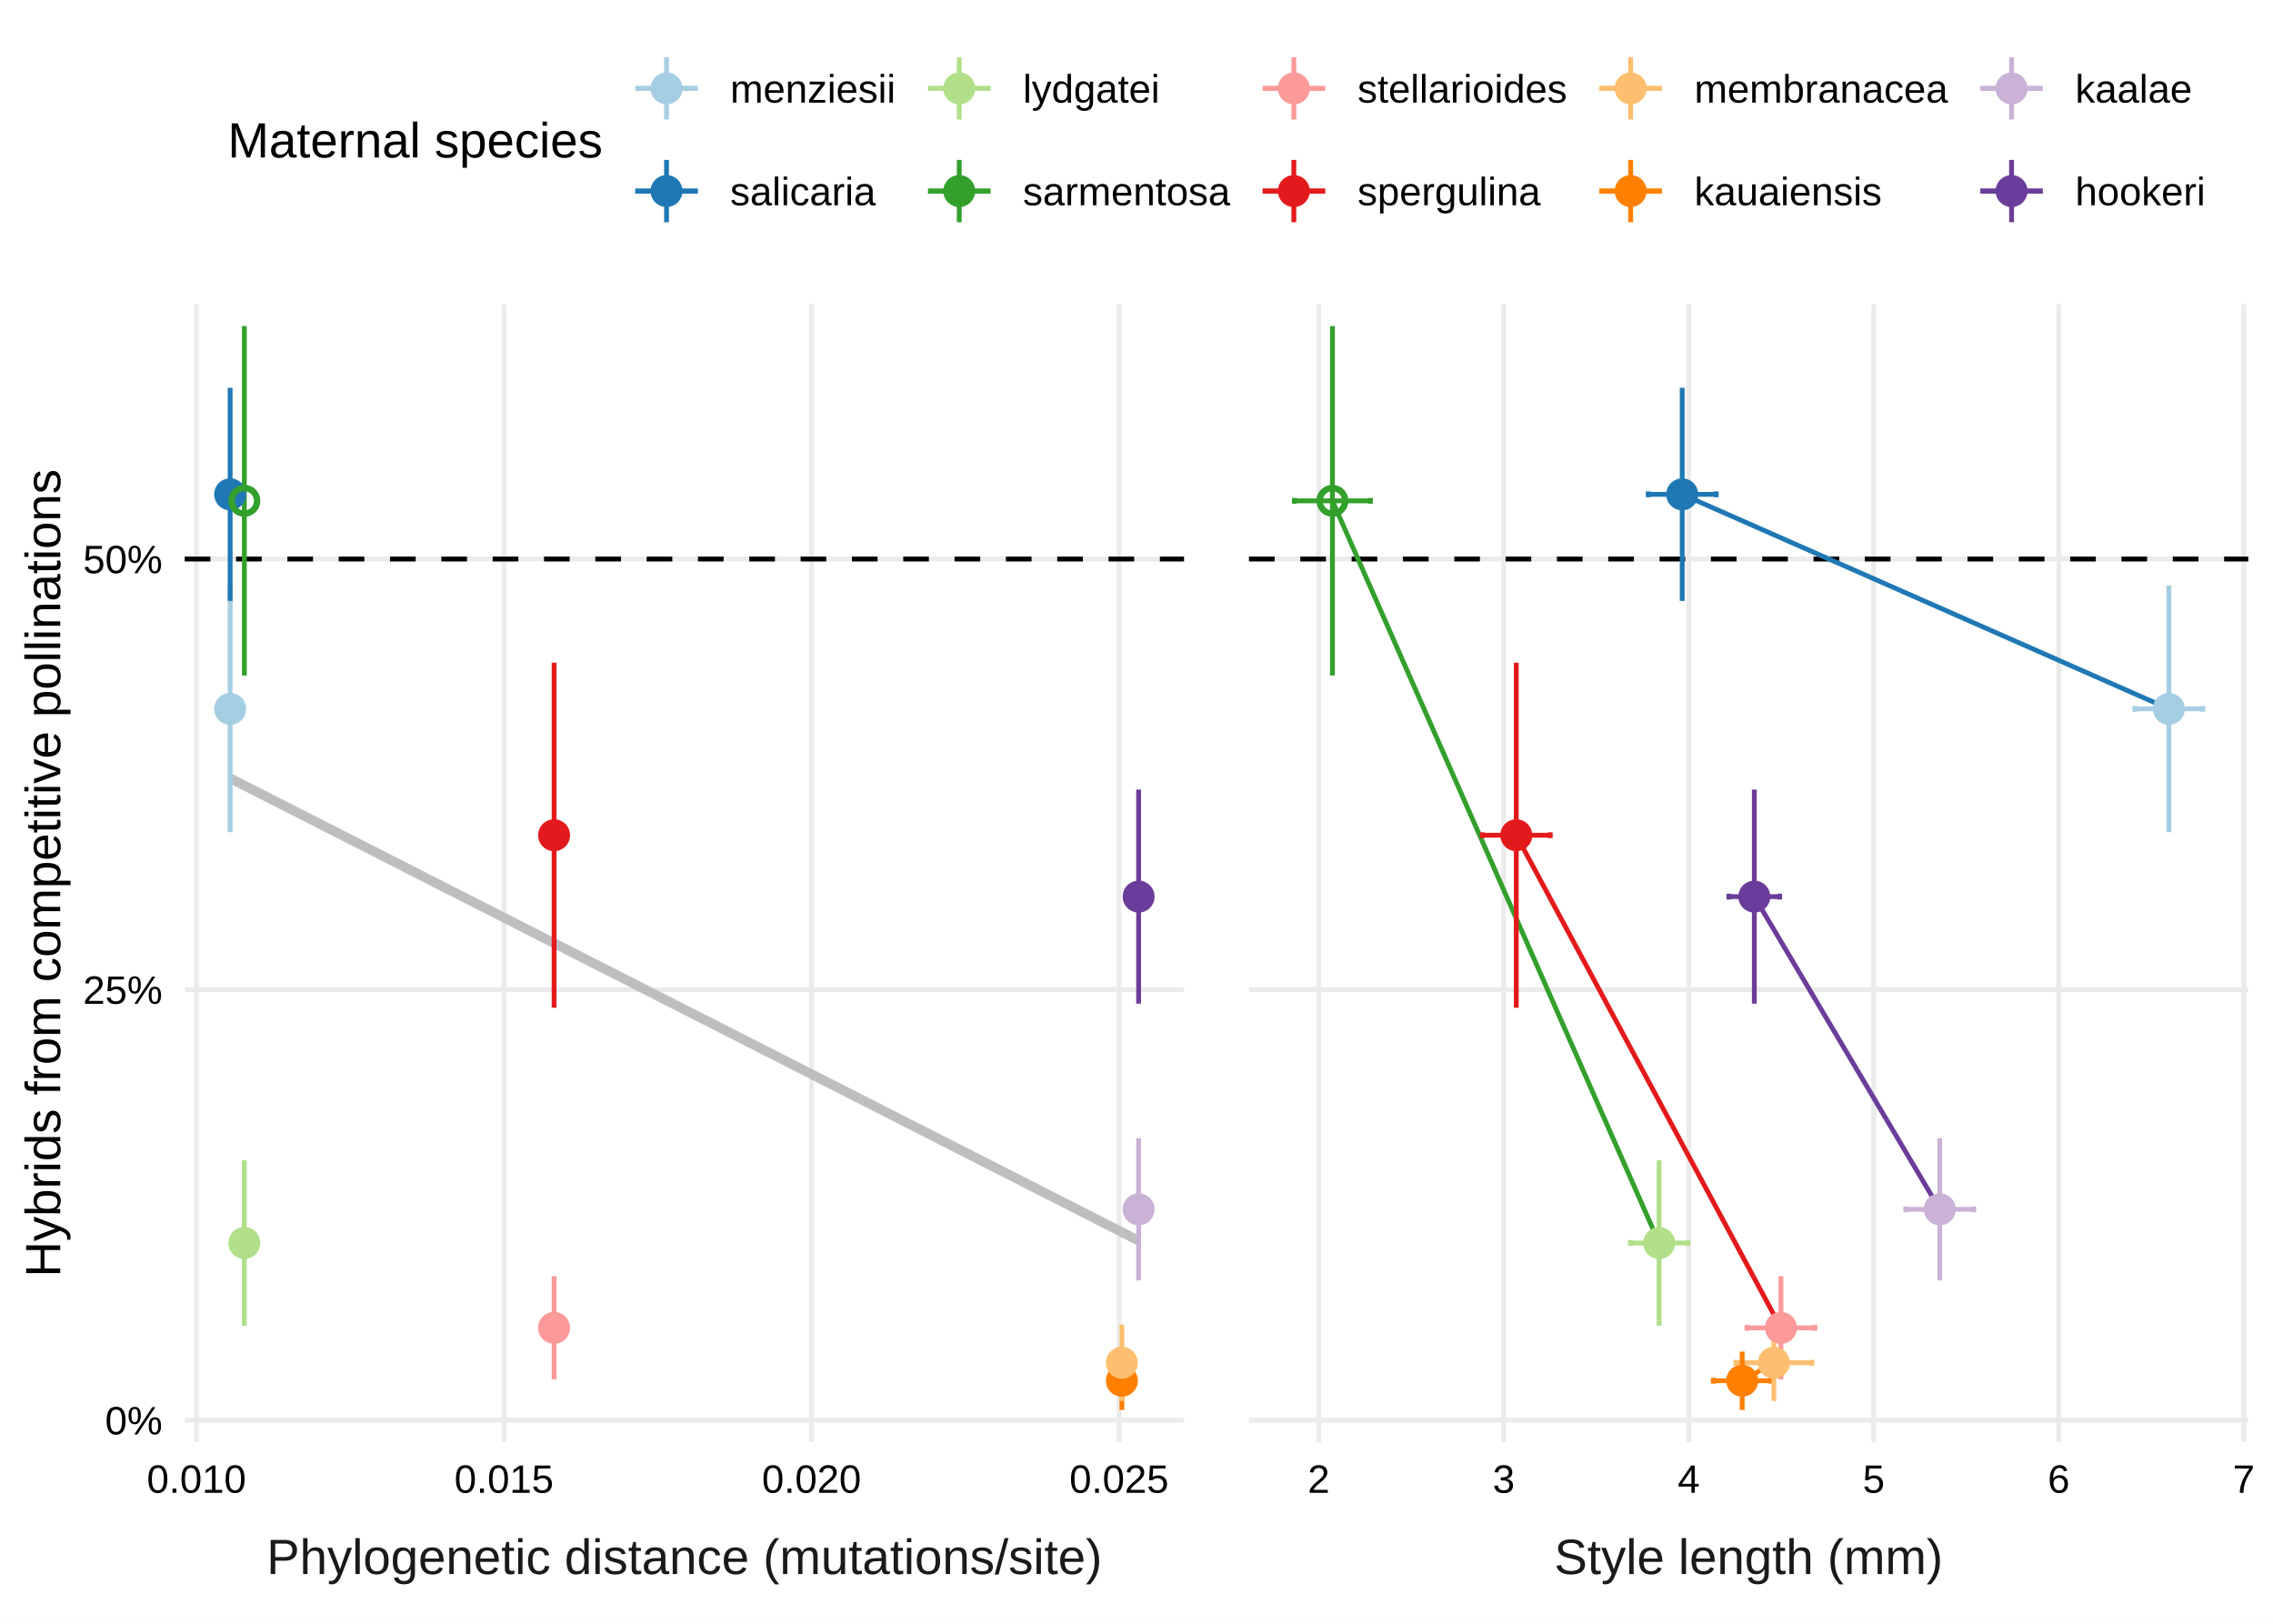
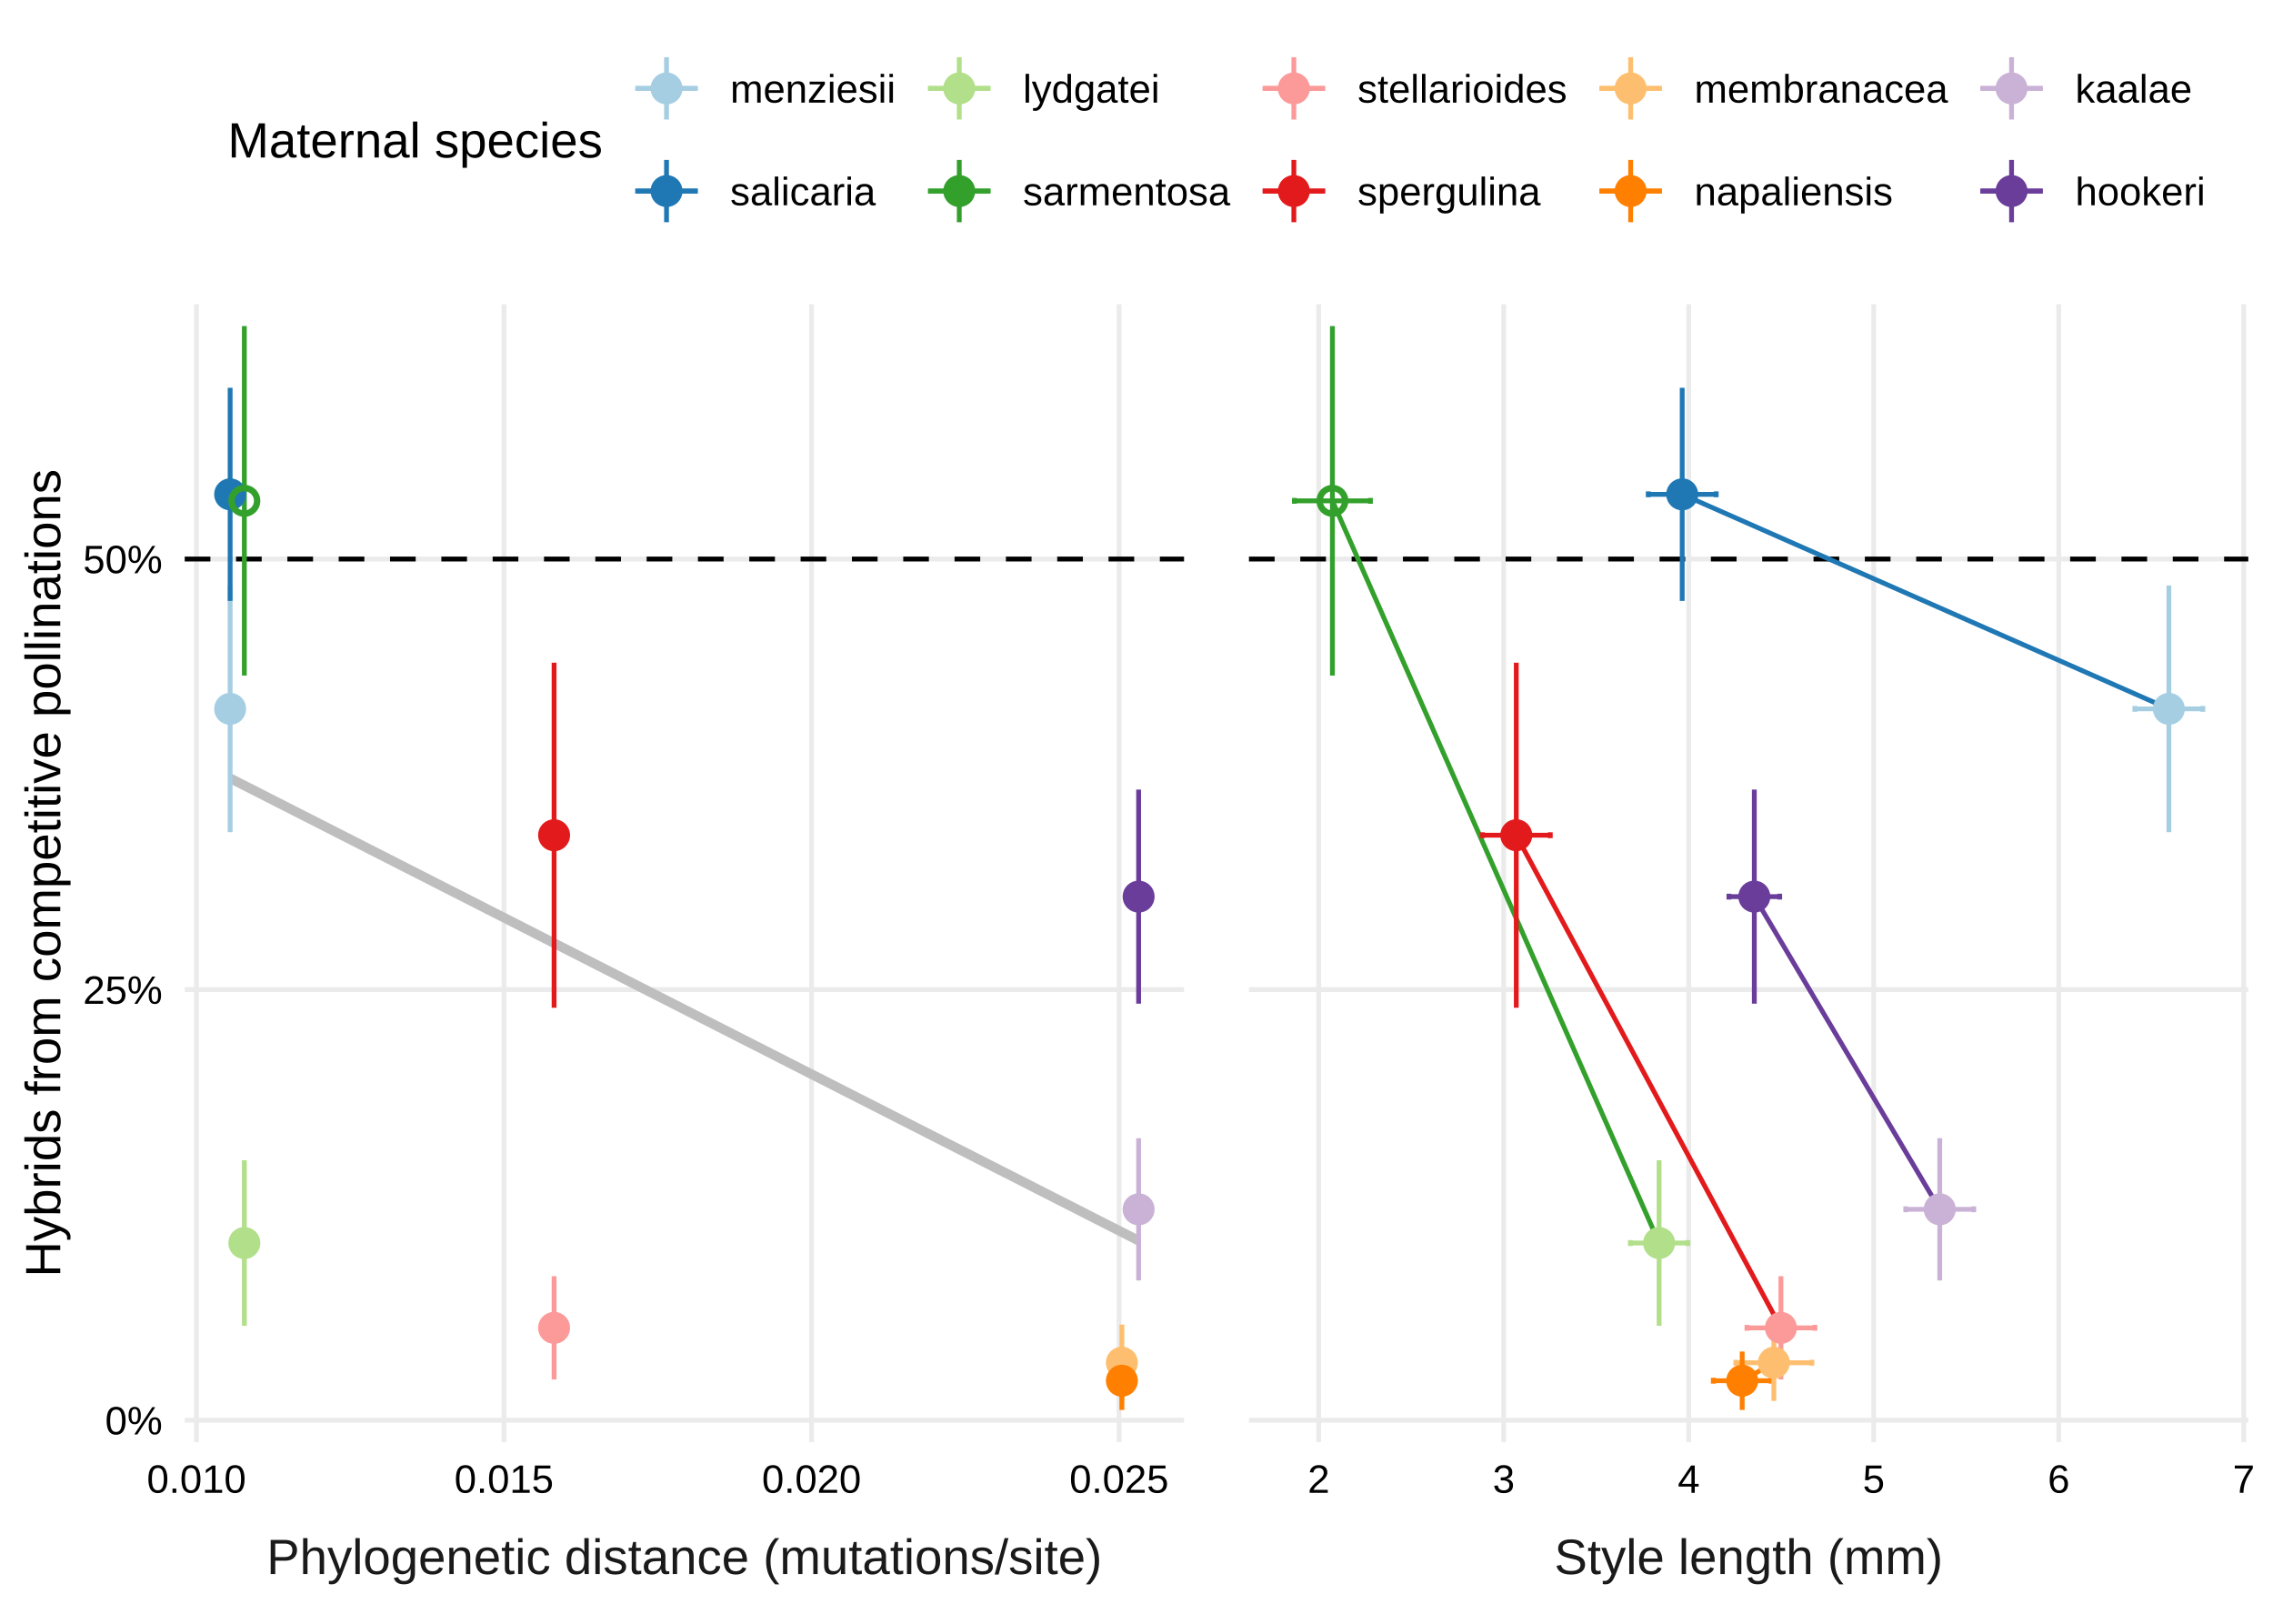
<svg xmlns="http://www.w3.org/2000/svg" width="504.00pt" height="360.00pt" viewBox="0 0 504.00 360.00">
  <g class="svglite">
    <defs>
      <style type="text/css">
    .svglite line, .svglite polyline, .svglite polygon, .svglite path, .svglite rect, .svglite circle {
      fill: none;
      stroke: #000000;
      stroke-linecap: round;
      stroke-linejoin: round;
      stroke-miterlimit: 10.00;
    }
    .svglite text {
      white-space: pre;
    }
    .svglite g.glyphgroup path {
      fill: inherit;
      stroke: none;
    }
  </style>
    </defs>
    <rect width="100%" height="100%" style="stroke: none; fill: #FFFFFF;" />
    <defs>
      <clipPath id="cpMC4wMHw1MDQuMDB8MC4wMHwzNjAuMDA=">
        <rect x="0.00" y="0.00" width="504.00" height="360.00" />
      </clipPath>
    </defs>
    <g clip-path="url(#cpMC4wMHw1MDQuMDB8MC4wMHwzNjAuMDA=)">
- </g>
+       <rect x="0.00" y="0.00" width="504.00" height="360.00" style="stroke-width: 1.07; stroke: none; fill: #FFFFFF;" />
+     </g>
    <defs>
      <clipPath id="cpNDAuOTZ8MjYyLjU0fDY3LjQ0fDMxOS43NA==">
        <rect x="40.96" y="67.44" width="221.58" height="252.30" />
      </clipPath>
    </defs>
    <g clip-path="url(#cpNDAuOTZ8MjYyLjU0fDY3LjQ0fDMxOS43NA==)">
      <polyline points="40.96,314.88 262.54,314.88 " style="stroke-width: 1.07; stroke: #EBEBEB; stroke-linecap: butt;" />
      <polyline points="40.96,219.41 262.54,219.41 " style="stroke-width: 1.07; stroke: #EBEBEB; stroke-linecap: butt;" />
      <polyline points="40.96,123.94 262.54,123.94 " style="stroke-width: 1.07; stroke: #EBEBEB; stroke-linecap: butt;" />
      <polyline points="43.57,319.74 43.57,67.44 " style="stroke-width: 1.07; stroke: #EBEBEB; stroke-linecap: butt;" />
      <polyline points="111.76,319.74 111.76,67.44 " style="stroke-width: 1.07; stroke: #EBEBEB; stroke-linecap: butt;" />
      <polyline points="179.95,319.74 179.95,67.44 " style="stroke-width: 1.07; stroke: #EBEBEB; stroke-linecap: butt;" />
      <polyline points="248.14,319.74 248.14,67.44 " style="stroke-width: 1.07; stroke: #EBEBEB; stroke-linecap: butt;" />
      <line x1="40.96" y1="123.94" x2="262.54" y2="123.94" style="stroke-width: 1.07; stroke-dasharray: 5.69,5.69; stroke-linecap: butt;" />
      <polyline points="51.03,172.55 53.58,173.85 56.13,175.14 58.68,176.44 61.23,177.74 63.78,179.04 66.33,180.34 68.88,181.63 71.43,182.93 73.98,184.23 76.53,185.53 79.08,186.82 81.63,188.12 84.18,189.42 86.73,190.72 89.28,192.02 91.82,193.31 94.37,194.61 96.92,195.91 99.47,197.21 102.02,198.50 104.57,199.80 107.12,201.10 109.67,202.40 112.22,203.69 114.77,204.99 117.32,206.29 119.87,207.59 122.42,208.89 124.97,210.18 127.52,211.48 130.07,212.78 132.62,214.08 135.17,215.37 137.72,216.67 140.27,217.97 142.82,219.27 145.37,220.57 147.92,221.86 150.47,223.16 153.02,224.46 155.57,225.76 158.12,227.05 160.67,228.35 163.22,229.65 165.77,230.95 168.32,232.24 170.87,233.54 173.42,234.84 175.97,236.14 178.52,237.44 181.07,238.73 183.62,240.03 186.17,241.33 188.72,242.63 191.27,243.92 193.82,245.22 196.37,246.52 198.92,247.82 201.47,249.12 204.02,250.41 206.57,251.71 209.12,253.01 211.67,254.31 214.22,255.60 216.77,256.90 219.32,258.20 221.87,259.50 224.42,260.79 226.97,262.09 229.52,263.39 232.07,264.69 234.62,265.99 237.17,267.28 239.72,268.58 242.27,269.88 244.82,271.18 247.37,272.47 249.92,273.77 252.47,275.07 " style="stroke-width: 2.13; stroke: #BEBEBE; stroke-linecap: butt;" />
      <line x1="252.47" y1="222.53" x2="252.47" y2="175.05" style="stroke-width: 1.07; stroke: #6A3D9A; stroke-linecap: butt;" />
      <line x1="252.47" y1="283.89" x2="252.47" y2="252.35" style="stroke-width: 1.07; stroke: #CAB2D6; stroke-linecap: butt;" />
-       <line x1="248.76" y1="312.60" x2="248.76" y2="299.64" style="stroke-width: 1.07; stroke: #FF7F00; stroke-linecap: butt;" />
      <line x1="54.18" y1="293.94" x2="54.18" y2="257.24" style="stroke-width: 1.07; stroke: #B2DF8A; stroke-linecap: butt;" />
      <line x1="248.76" y1="310.60" x2="248.76" y2="293.67" style="stroke-width: 1.07; stroke: #FDBF6F; stroke-linecap: butt;" />
      <line x1="51.03" y1="184.51" x2="51.03" y2="129.82" style="stroke-width: 1.07; stroke: #A6CEE3; stroke-linecap: butt;" />
+       <line x1="248.76" y1="312.60" x2="248.76" y2="299.64" style="stroke-width: 1.07; stroke: #FF7F00; stroke-linecap: butt;" />
      <line x1="51.03" y1="133.23" x2="51.03" y2="85.97" style="stroke-width: 1.07; stroke: #1F78B4; stroke-linecap: butt;" />
      <line x1="54.18" y1="149.78" x2="54.18" y2="72.29" style="stroke-width: 1.07; stroke: #33A02C; stroke-linecap: butt;" />
      <line x1="122.86" y1="223.43" x2="122.86" y2="146.92" style="stroke-width: 1.07; stroke: #E31A1C; stroke-linecap: butt;" />
      <line x1="122.86" y1="305.84" x2="122.86" y2="282.95" style="stroke-width: 1.07; stroke: #FB9A99; stroke-linecap: butt;" />
      <circle cx="252.47" cy="198.79" r="2.84" style="stroke-width: 1.42; stroke: #6A3D9A; fill: #6A3D9A;" />
      <circle cx="252.47" cy="268.12" r="2.84" style="stroke-width: 1.42; stroke: #CAB2D6; fill: #CAB2D6;" />
-       <circle cx="248.76" cy="306.12" r="2.84" style="stroke-width: 1.42; stroke: #FF7F00; fill: #FF7F00;" />
      <circle cx="54.18" cy="275.59" r="2.84" style="stroke-width: 1.42; stroke: #B2DF8A; fill: #B2DF8A;" />
      <circle cx="248.76" cy="302.13" r="2.84" style="stroke-width: 1.42; stroke: #FDBF6F; fill: #FDBF6F;" />
      <circle cx="51.03" cy="157.16" r="2.84" style="stroke-width: 1.42; stroke: #A6CEE3; fill: #A6CEE3;" />
+       <circle cx="248.76" cy="306.12" r="2.84" style="stroke-width: 1.42; stroke: #FF7F00; fill: #FF7F00;" />
      <circle cx="51.03" cy="109.60" r="2.84" style="stroke-width: 1.42; stroke: #1F78B4; fill: #1F78B4;" />
      <circle cx="54.18" cy="111.04" r="2.84" style="stroke-width: 1.42; stroke: #33A02C;" />
      <circle cx="122.86" cy="185.18" r="2.84" style="stroke-width: 1.42; stroke: #E31A1C; fill: #E31A1C;" />
      <circle cx="122.86" cy="294.40" r="2.84" style="stroke-width: 1.42; stroke: #FB9A99; fill: #FB9A99;" />
    </g>
    <g clip-path="url(#cpMC4wMHw1MDQuMDB8MC4wMHwzNjAuMDA=)">
</g>
    <defs>
      <clipPath id="cpMjc2Ljk0fDQ5OC41Mnw2Ny40NHwzMTkuNzQ=">
        <rect x="276.94" y="67.44" width="221.58" height="252.30" />
      </clipPath>
    </defs>
    <g clip-path="url(#cpMjc2Ljk0fDQ5OC41Mnw2Ny40NHwzMTkuNzQ=)">
      <polyline points="276.94,314.88 498.52,314.88 " style="stroke-width: 1.07; stroke: #EBEBEB; stroke-linecap: butt;" />
      <polyline points="276.94,219.41 498.52,219.41 " style="stroke-width: 1.07; stroke: #EBEBEB; stroke-linecap: butt;" />
      <polyline points="276.94,123.94 498.52,123.94 " style="stroke-width: 1.07; stroke: #EBEBEB; stroke-linecap: butt;" />
      <polyline points="292.40,319.74 292.40,67.44 " style="stroke-width: 1.07; stroke: #EBEBEB; stroke-linecap: butt;" />
      <polyline points="333.43,319.74 333.43,67.44 " style="stroke-width: 1.07; stroke: #EBEBEB; stroke-linecap: butt;" />
      <polyline points="374.45,319.74 374.45,67.44 " style="stroke-width: 1.07; stroke: #EBEBEB; stroke-linecap: butt;" />
      <polyline points="415.47,319.74 415.47,67.44 " style="stroke-width: 1.07; stroke: #EBEBEB; stroke-linecap: butt;" />
      <polyline points="456.49,319.74 456.49,67.44 " style="stroke-width: 1.07; stroke: #EBEBEB; stroke-linecap: butt;" />
      <polyline points="497.52,319.74 497.52,67.44 " style="stroke-width: 1.07; stroke: #EBEBEB; stroke-linecap: butt;" />
      <line x1="276.94" y1="123.94" x2="498.52" y2="123.94" style="stroke-width: 1.07; stroke-dasharray: 5.69,5.69; stroke-linecap: butt;" />
      <line x1="373.00" y1="109.60" x2="480.91" y2="157.16" style="stroke-width: 1.07; stroke: #1F78B4; stroke-linecap: butt;" />
      <line x1="295.44" y1="111.04" x2="367.88" y2="275.59" style="stroke-width: 1.07; stroke: #33A02C; stroke-linecap: butt;" />
      <line x1="336.21" y1="185.18" x2="394.89" y2="294.40" style="stroke-width: 1.07; stroke: #E31A1C; stroke-linecap: butt;" />
      <line x1="386.30" y1="306.12" x2="393.32" y2="302.13" style="stroke-width: 1.07; stroke: #FF7F00; stroke-linecap: butt;" />
      <line x1="388.99" y1="198.79" x2="430.11" y2="268.12" style="stroke-width: 1.07; stroke: #6A3D9A; stroke-linecap: butt;" />
      <polyline points="394.62,199.44 394.62,198.15 " style="stroke-width: 1.07; stroke: #6A3D9A; stroke-linecap: butt;" />
      <polyline points="394.62,198.79 383.36,198.79 " style="stroke-width: 1.07; stroke: #6A3D9A; stroke-linecap: butt;" />
      <polyline points="383.36,199.44 383.36,198.15 " style="stroke-width: 1.07; stroke: #6A3D9A; stroke-linecap: butt;" />
      <polyline points="437.65,268.76 437.65,267.47 " style="stroke-width: 1.07; stroke: #CAB2D6; stroke-linecap: butt;" />
      <polyline points="437.65,268.12 422.57,268.12 " style="stroke-width: 1.07; stroke: #CAB2D6; stroke-linecap: butt;" />
      <polyline points="422.57,268.76 422.57,267.47 " style="stroke-width: 1.07; stroke: #CAB2D6; stroke-linecap: butt;" />
-       <polyline points="392.71,306.77 392.71,305.47 " style="stroke-width: 1.07; stroke: #FF7F00; stroke-linecap: butt;" />
-       <polyline points="392.71,306.12 379.90,306.12 " style="stroke-width: 1.07; stroke: #FF7F00; stroke-linecap: butt;" />
-       <polyline points="379.90,306.77 379.90,305.47 " style="stroke-width: 1.07; stroke: #FF7F00; stroke-linecap: butt;" />
      <polyline points="374.26,276.24 374.26,274.94 " style="stroke-width: 1.07; stroke: #B2DF8A; stroke-linecap: butt;" />
      <polyline points="374.26,275.59 361.51,275.59 " style="stroke-width: 1.07; stroke: #B2DF8A; stroke-linecap: butt;" />
      <polyline points="361.51,276.24 361.51,274.94 " style="stroke-width: 1.07; stroke: #B2DF8A; stroke-linecap: butt;" />
      <polyline points="401.75,302.78 401.75,301.49 " style="stroke-width: 1.07; stroke: #FDBF6F; stroke-linecap: butt;" />
      <polyline points="401.75,302.13 384.89,302.13 " style="stroke-width: 1.07; stroke: #FDBF6F; stroke-linecap: butt;" />
      <polyline points="384.89,302.78 384.89,301.49 " style="stroke-width: 1.07; stroke: #FDBF6F; stroke-linecap: butt;" />
      <polyline points="488.45,157.81 488.45,156.52 " style="stroke-width: 1.07; stroke: #A6CEE3; stroke-linecap: butt;" />
      <polyline points="488.45,157.16 473.37,157.16 " style="stroke-width: 1.07; stroke: #A6CEE3; stroke-linecap: butt;" />
      <polyline points="473.37,157.81 473.37,156.52 " style="stroke-width: 1.07; stroke: #A6CEE3; stroke-linecap: butt;" />
+       <polyline points="392.71,306.77 392.71,305.47 " style="stroke-width: 1.07; stroke: #FF7F00; stroke-linecap: butt;" />
+       <polyline points="392.71,306.12 379.90,306.12 " style="stroke-width: 1.07; stroke: #FF7F00; stroke-linecap: butt;" />
+       <polyline points="379.90,306.77 379.90,305.47 " style="stroke-width: 1.07; stroke: #FF7F00; stroke-linecap: butt;" />
      <polyline points="380.54,110.24 380.54,108.95 " style="stroke-width: 1.07; stroke: #1F78B4; stroke-linecap: butt;" />
      <polyline points="380.54,109.60 365.47,109.60 " style="stroke-width: 1.07; stroke: #1F78B4; stroke-linecap: butt;" />
      <polyline points="365.47,110.24 365.47,108.95 " style="stroke-width: 1.07; stroke: #1F78B4; stroke-linecap: butt;" />
      <polyline points="303.87,111.68 303.87,110.39 " style="stroke-width: 1.07; stroke: #33A02C; stroke-linecap: butt;" />
      <polyline points="303.87,111.04 287.01,111.04 " style="stroke-width: 1.07; stroke: #33A02C; stroke-linecap: butt;" />
      <polyline points="287.01,111.68 287.01,110.39 " style="stroke-width: 1.07; stroke: #33A02C; stroke-linecap: butt;" />
      <polyline points="343.75,185.82 343.75,184.53 " style="stroke-width: 1.07; stroke: #E31A1C; stroke-linecap: butt;" />
      <polyline points="343.75,185.18 328.68,185.18 " style="stroke-width: 1.07; stroke: #E31A1C; stroke-linecap: butt;" />
      <polyline points="328.68,185.82 328.68,184.53 " style="stroke-width: 1.07; stroke: #E31A1C; stroke-linecap: butt;" />
      <polyline points="402.43,295.04 402.43,293.75 " style="stroke-width: 1.07; stroke: #FB9A99; stroke-linecap: butt;" />
      <polyline points="402.43,294.40 387.36,294.40 " style="stroke-width: 1.07; stroke: #FB9A99; stroke-linecap: butt;" />
      <polyline points="387.36,295.04 387.36,293.75 " style="stroke-width: 1.07; stroke: #FB9A99; stroke-linecap: butt;" />
      <line x1="388.99" y1="222.53" x2="388.99" y2="175.05" style="stroke-width: 1.07; stroke: #6A3D9A; stroke-linecap: butt;" />
      <line x1="430.11" y1="283.89" x2="430.11" y2="252.35" style="stroke-width: 1.07; stroke: #CAB2D6; stroke-linecap: butt;" />
-       <line x1="386.30" y1="312.60" x2="386.30" y2="299.64" style="stroke-width: 1.07; stroke: #FF7F00; stroke-linecap: butt;" />
      <line x1="367.88" y1="293.94" x2="367.88" y2="257.24" style="stroke-width: 1.07; stroke: #B2DF8A; stroke-linecap: butt;" />
      <line x1="393.32" y1="310.60" x2="393.32" y2="293.67" style="stroke-width: 1.07; stroke: #FDBF6F; stroke-linecap: butt;" />
      <line x1="480.91" y1="184.51" x2="480.91" y2="129.82" style="stroke-width: 1.07; stroke: #A6CEE3; stroke-linecap: butt;" />
+       <line x1="386.30" y1="312.60" x2="386.30" y2="299.64" style="stroke-width: 1.07; stroke: #FF7F00; stroke-linecap: butt;" />
      <line x1="373.00" y1="133.23" x2="373.00" y2="85.97" style="stroke-width: 1.07; stroke: #1F78B4; stroke-linecap: butt;" />
      <line x1="295.44" y1="149.78" x2="295.44" y2="72.29" style="stroke-width: 1.07; stroke: #33A02C; stroke-linecap: butt;" />
      <line x1="336.21" y1="223.43" x2="336.21" y2="146.92" style="stroke-width: 1.07; stroke: #E31A1C; stroke-linecap: butt;" />
      <line x1="394.89" y1="305.84" x2="394.89" y2="282.95" style="stroke-width: 1.07; stroke: #FB9A99; stroke-linecap: butt;" />
      <circle cx="388.99" cy="198.79" r="2.84" style="stroke-width: 1.42; stroke: #6A3D9A; fill: #6A3D9A;" />
      <circle cx="430.11" cy="268.12" r="2.84" style="stroke-width: 1.42; stroke: #CAB2D6; fill: #CAB2D6;" />
-       <circle cx="386.30" cy="306.12" r="2.84" style="stroke-width: 1.42; stroke: #FF7F00; fill: #FF7F00;" />
      <circle cx="367.88" cy="275.59" r="2.84" style="stroke-width: 1.42; stroke: #B2DF8A; fill: #B2DF8A;" />
      <circle cx="393.32" cy="302.13" r="2.84" style="stroke-width: 1.42; stroke: #FDBF6F; fill: #FDBF6F;" />
      <circle cx="480.91" cy="157.16" r="2.84" style="stroke-width: 1.42; stroke: #A6CEE3; fill: #A6CEE3;" />
+       <circle cx="386.30" cy="306.12" r="2.84" style="stroke-width: 1.42; stroke: #FF7F00; fill: #FF7F00;" />
      <circle cx="373.00" cy="109.60" r="2.84" style="stroke-width: 1.42; stroke: #1F78B4; fill: #1F78B4;" />
      <circle cx="295.44" cy="111.04" r="2.84" style="stroke-width: 1.42; stroke: #33A02C;" />
      <circle cx="336.21" cy="185.18" r="2.84" style="stroke-width: 1.42; stroke: #E31A1C; fill: #E31A1C;" />
      <circle cx="394.89" cy="294.40" r="2.84" style="stroke-width: 1.42; stroke: #FB9A99; fill: #FB9A99;" />
    </g>
    <g clip-path="url(#cpMC4wMHw1MDQuMDB8MC4wMHwzNjAuMDA=)">
</g>
    <defs>
      <clipPath id="cpNDAuOTZ8MjYyLjU0fDMzNS41NnwzNTQuNTI=">
        <rect x="40.96" y="335.56" width="221.58" height="18.96" />
      </clipPath>
    </defs>
    <g clip-path="url(#cpNDAuOTZ8MjYyLjU0fDMzNS41NnwzNTQuNTI=)">
      <text x="151.75" y="348.98" text-anchor="middle" style="font-size: 11.00px;fill: #1A1A1A; font-family: &quot;Arial&quot;;">Phylogenetic distance (mutations/site)</text>
    </g>
    <g clip-path="url(#cpMC4wMHw1MDQuMDB8MC4wMHwzNjAuMDA=)">
</g>
    <defs>
      <clipPath id="cpMjc2Ljk0fDQ5OC41MnwzMzUuNTZ8MzU0LjUy">
        <rect x="276.94" y="335.56" width="221.58" height="18.96" />
      </clipPath>
    </defs>
    <g clip-path="url(#cpMjc2Ljk0fDQ5OC41MnwzMzUuNTZ8MzU0LjUy)">
      <text x="387.73" y="348.98" text-anchor="middle" style="font-size: 11.00px;fill: #1A1A1A; font-family: &quot;Arial&quot;;">Style length (mm)</text>
    </g>
    <g clip-path="url(#cpMC4wMHw1MDQuMDB8MC4wMHwzNjAuMDA=)">
      <text x="43.57" y="330.97" text-anchor="middle" style="font-size: 8.80px; font-family: &quot;Arial&quot;;">0.010</text>
      <text x="111.76" y="330.97" text-anchor="middle" style="font-size: 8.80px; font-family: &quot;Arial&quot;;">0.015</text>
      <text x="179.95" y="330.97" text-anchor="middle" style="font-size: 8.80px; font-family: &quot;Arial&quot;;">0.020</text>
      <text x="248.14" y="330.97" text-anchor="middle" style="font-size: 8.80px; font-family: &quot;Arial&quot;;">0.025</text>
      <text x="292.40" y="330.97" text-anchor="middle" style="font-size: 8.80px; font-family: &quot;Arial&quot;;">2</text>
      <text x="333.43" y="330.97" text-anchor="middle" style="font-size: 8.80px; font-family: &quot;Arial&quot;;">3</text>
      <text x="374.45" y="330.97" text-anchor="middle" style="font-size: 8.80px; font-family: &quot;Arial&quot;;">4</text>
      <text x="415.47" y="330.97" text-anchor="middle" style="font-size: 8.80px; font-family: &quot;Arial&quot;;">5</text>
      <text x="456.49" y="330.97" text-anchor="middle" style="font-size: 8.80px; font-family: &quot;Arial&quot;;">6</text>
      <text x="497.52" y="330.97" text-anchor="middle" style="font-size: 8.80px; font-family: &quot;Arial&quot;;">7</text>
      <text x="36.02" y="318.03" text-anchor="end" style="font-size: 8.80px; font-family: &quot;Arial&quot;;">0%</text>
      <text x="36.02" y="222.56" text-anchor="end" style="font-size: 8.80px; font-family: &quot;Arial&quot;;">25%</text>
      <text x="36.02" y="127.09" text-anchor="end" style="font-size: 8.80px; font-family: &quot;Arial&quot;;">50%</text>
      <text transform="translate(13.36,193.59) rotate(-90)" text-anchor="middle" style="font-size: 11.00px; font-family: &quot;Arial&quot;;">Hybrids from competitive pollinations</text>
      <text x="50.48" y="34.92" style="font-size: 11.00px; font-family: &quot;Arial&quot;;">Maternal species</text>
      <line x1="140.88" y1="19.60" x2="154.70" y2="19.60" style="stroke-width: 1.07; stroke: #A6CEE3; stroke-linecap: butt;" />
      <line x1="140.88" y1="19.60" x2="154.70" y2="19.60" style="stroke-width: 1.07; stroke: #A6CEE3; stroke-linecap: butt;" />
      <line x1="147.79" y1="26.51" x2="147.79" y2="12.69" style="stroke-width: 1.07; stroke: #A6CEE3; stroke-linecap: butt;" />
      <circle cx="147.79" cy="19.60" r="2.84" style="stroke-width: 1.42; stroke: #A6CEE3; fill: #A6CEE3;" />
      <line x1="140.88" y1="42.36" x2="154.70" y2="42.36" style="stroke-width: 1.07; stroke: #1F78B4; stroke-linecap: butt;" />
      <line x1="140.88" y1="42.36" x2="154.70" y2="42.36" style="stroke-width: 1.07; stroke: #1F78B4; stroke-linecap: butt;" />
      <line x1="147.79" y1="49.27" x2="147.79" y2="35.45" style="stroke-width: 1.07; stroke: #1F78B4; stroke-linecap: butt;" />
      <circle cx="147.79" cy="42.36" r="2.84" style="stroke-width: 1.42; stroke: #1F78B4; fill: #1F78B4;" />
      <line x1="205.79" y1="19.60" x2="219.61" y2="19.60" style="stroke-width: 1.07; stroke: #B2DF8A; stroke-linecap: butt;" />
      <line x1="205.79" y1="19.60" x2="219.61" y2="19.60" style="stroke-width: 1.07; stroke: #B2DF8A; stroke-linecap: butt;" />
      <line x1="212.70" y1="26.51" x2="212.70" y2="12.69" style="stroke-width: 1.07; stroke: #B2DF8A; stroke-linecap: butt;" />
      <circle cx="212.70" cy="19.60" r="2.84" style="stroke-width: 1.42; stroke: #B2DF8A; fill: #B2DF8A;" />
      <line x1="205.79" y1="42.36" x2="219.61" y2="42.36" style="stroke-width: 1.07; stroke: #33A02C; stroke-linecap: butt;" />
      <line x1="205.79" y1="42.36" x2="219.61" y2="42.36" style="stroke-width: 1.07; stroke: #33A02C; stroke-linecap: butt;" />
      <line x1="212.70" y1="49.27" x2="212.70" y2="35.45" style="stroke-width: 1.07; stroke: #33A02C; stroke-linecap: butt;" />
      <circle cx="212.70" cy="42.36" r="2.84" style="stroke-width: 1.42; stroke: #33A02C; fill: #33A02C;" />
      <line x1="279.98" y1="19.60" x2="293.81" y2="19.60" style="stroke-width: 1.07; stroke: #FB9A99; stroke-linecap: butt;" />
      <line x1="279.98" y1="19.60" x2="293.81" y2="19.60" style="stroke-width: 1.07; stroke: #FB9A99; stroke-linecap: butt;" />
      <line x1="286.89" y1="26.51" x2="286.89" y2="12.69" style="stroke-width: 1.07; stroke: #FB9A99; stroke-linecap: butt;" />
      <circle cx="286.89" cy="19.60" r="2.84" style="stroke-width: 1.42; stroke: #FB9A99; fill: #FB9A99;" />
      <line x1="279.98" y1="42.36" x2="293.81" y2="42.36" style="stroke-width: 1.07; stroke: #E31A1C; stroke-linecap: butt;" />
      <line x1="279.98" y1="42.36" x2="293.81" y2="42.36" style="stroke-width: 1.07; stroke: #E31A1C; stroke-linecap: butt;" />
      <line x1="286.89" y1="49.27" x2="286.89" y2="35.45" style="stroke-width: 1.07; stroke: #E31A1C; stroke-linecap: butt;" />
      <circle cx="286.89" cy="42.36" r="2.84" style="stroke-width: 1.42; stroke: #E31A1C; fill: #E31A1C;" />
      <line x1="354.66" y1="19.60" x2="368.48" y2="19.60" style="stroke-width: 1.07; stroke: #FDBF6F; stroke-linecap: butt;" />
      <line x1="354.66" y1="19.60" x2="368.48" y2="19.60" style="stroke-width: 1.07; stroke: #FDBF6F; stroke-linecap: butt;" />
      <line x1="361.57" y1="26.51" x2="361.57" y2="12.69" style="stroke-width: 1.07; stroke: #FDBF6F; stroke-linecap: butt;" />
      <circle cx="361.57" cy="19.60" r="2.84" style="stroke-width: 1.42; stroke: #FDBF6F; fill: #FDBF6F;" />
      <line x1="354.66" y1="42.36" x2="368.48" y2="42.36" style="stroke-width: 1.07; stroke: #FF7F00; stroke-linecap: butt;" />
      <line x1="354.66" y1="42.36" x2="368.48" y2="42.36" style="stroke-width: 1.07; stroke: #FF7F00; stroke-linecap: butt;" />
      <line x1="361.57" y1="49.27" x2="361.57" y2="35.45" style="stroke-width: 1.07; stroke: #FF7F00; stroke-linecap: butt;" />
      <circle cx="361.57" cy="42.36" r="2.84" style="stroke-width: 1.42; stroke: #FF7F00; fill: #FF7F00;" />
      <line x1="439.12" y1="19.60" x2="452.94" y2="19.60" style="stroke-width: 1.07; stroke: #CAB2D6; stroke-linecap: butt;" />
      <line x1="439.12" y1="19.60" x2="452.94" y2="19.60" style="stroke-width: 1.07; stroke: #CAB2D6; stroke-linecap: butt;" />
      <line x1="446.03" y1="26.51" x2="446.03" y2="12.69" style="stroke-width: 1.07; stroke: #CAB2D6; stroke-linecap: butt;" />
      <circle cx="446.03" cy="19.60" r="2.84" style="stroke-width: 1.42; stroke: #CAB2D6; fill: #CAB2D6;" />
      <line x1="439.12" y1="42.36" x2="452.94" y2="42.36" style="stroke-width: 1.07; stroke: #6A3D9A; stroke-linecap: butt;" />
      <line x1="439.12" y1="42.36" x2="452.94" y2="42.36" style="stroke-width: 1.07; stroke: #6A3D9A; stroke-linecap: butt;" />
      <line x1="446.03" y1="49.27" x2="446.03" y2="35.45" style="stroke-width: 1.07; stroke: #6A3D9A; stroke-linecap: butt;" />
      <circle cx="446.03" cy="42.36" r="2.84" style="stroke-width: 1.42; stroke: #6A3D9A; fill: #6A3D9A;" />
      <text x="161.91" y="22.75" style="font-size: 8.80px; font-family: &quot;Arial&quot;;">menziesii</text>
      <text x="161.91" y="45.51" style="font-size: 8.80px; font-family: &quot;Arial&quot;;">salicaria</text>
      <text x="226.82" y="22.75" style="font-size: 8.80px; font-family: &quot;Arial&quot;;">lydgatei</text>
      <text x="226.82" y="45.51" style="font-size: 8.80px; font-family: &quot;Arial&quot;;">sarmentosa</text>
      <text x="301.01" y="22.75" style="font-size: 8.80px; font-family: &quot;Arial&quot;;">stellarioides</text>
      <text x="301.01" y="45.51" style="font-size: 8.80px; font-family: &quot;Arial&quot;;">spergulina</text>
      <text x="375.69" y="22.75" style="font-size: 8.80px; font-family: &quot;Arial&quot;;">membranacea</text>
-       <text x="375.69" y="45.51" style="font-size: 8.80px; font-family: &quot;Arial&quot;;">kauaiensis</text>
+       <text x="375.69" y="45.51" style="font-size: 8.80px; font-family: &quot;Arial&quot;;">napaliensis</text>
      <text x="460.15" y="22.75" style="font-size: 8.80px; font-family: &quot;Arial&quot;;">kaalae</text>
      <text x="460.15" y="45.51" style="font-size: 8.80px; font-family: &quot;Arial&quot;;">hookeri</text>
    </g>
  </g>
</svg>
